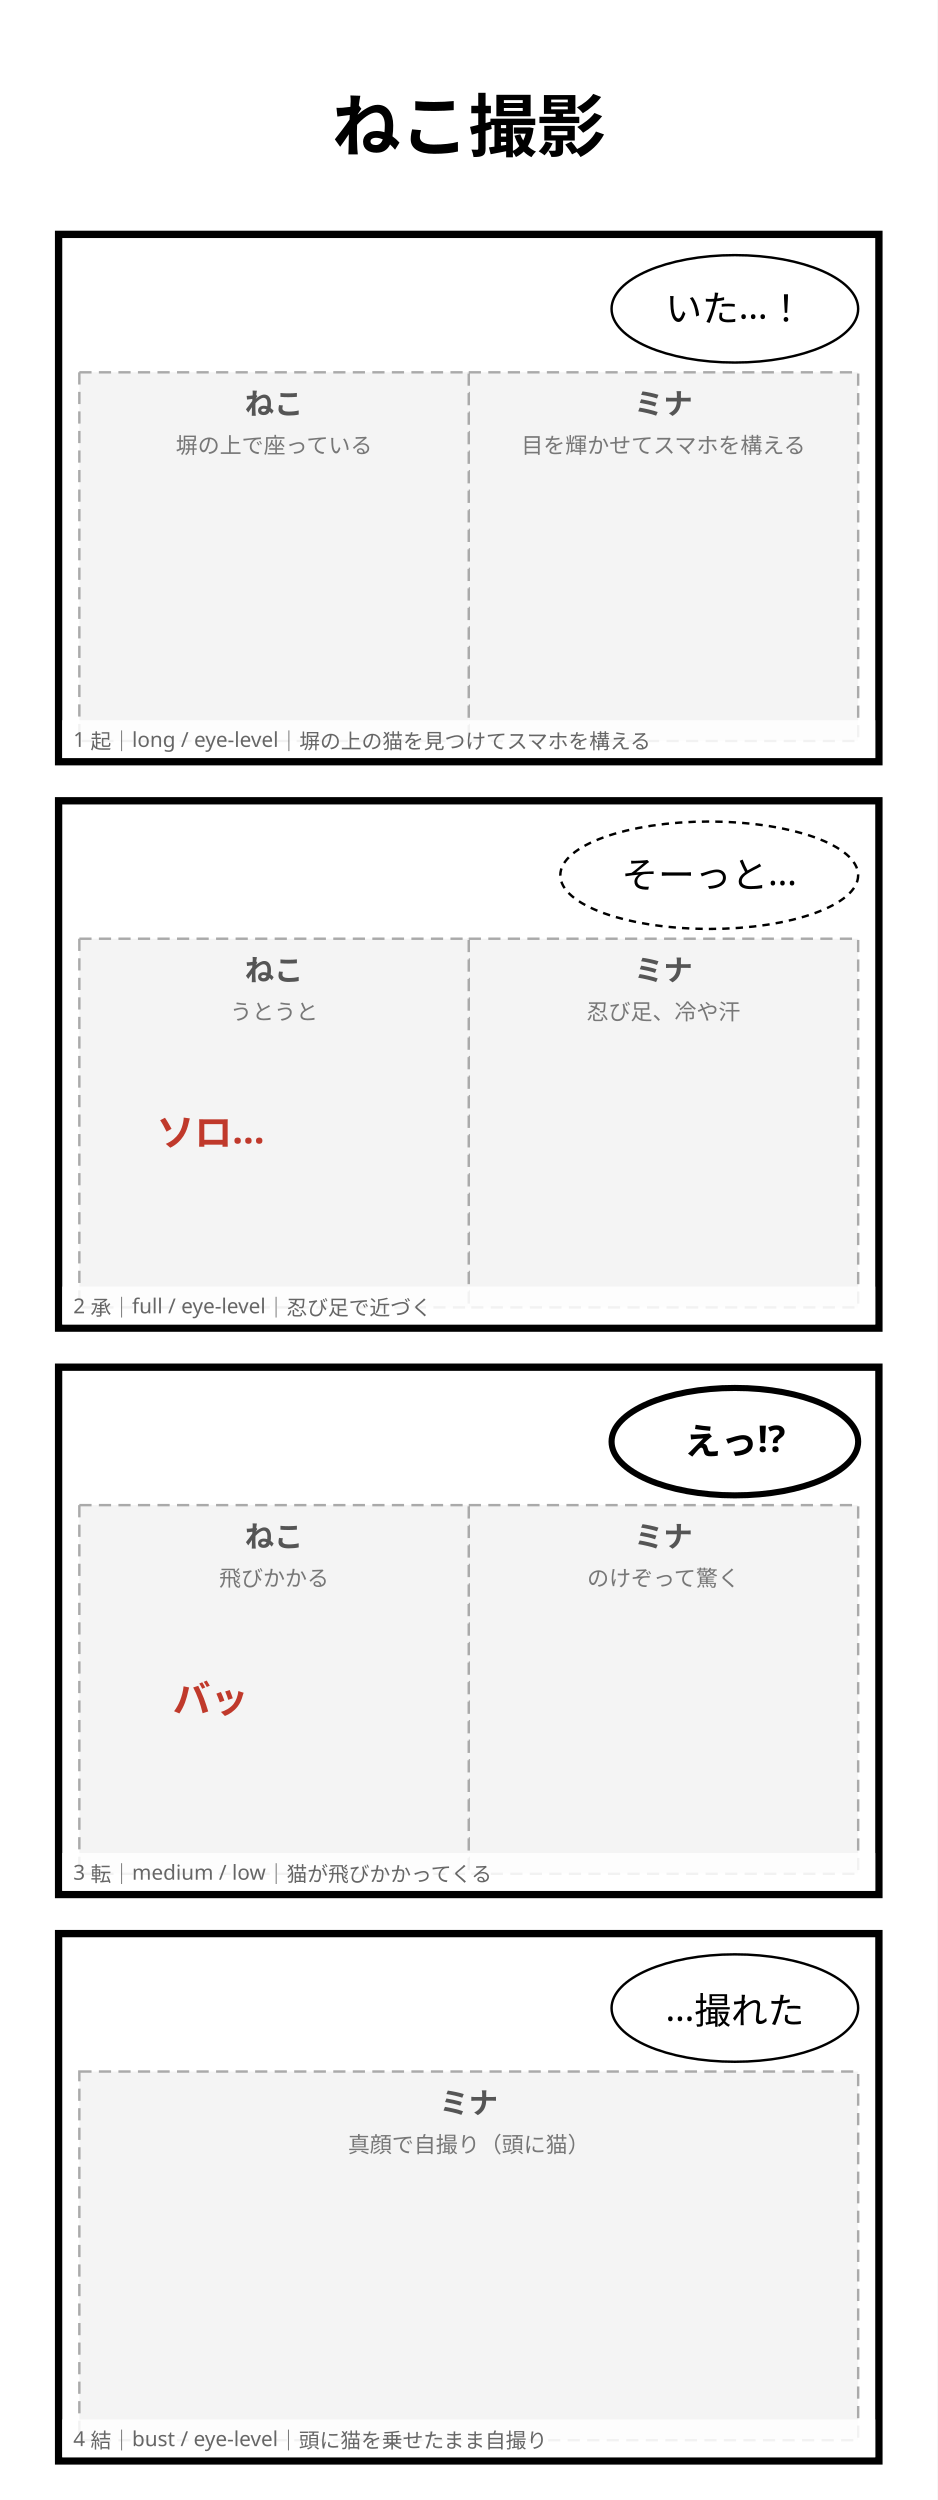
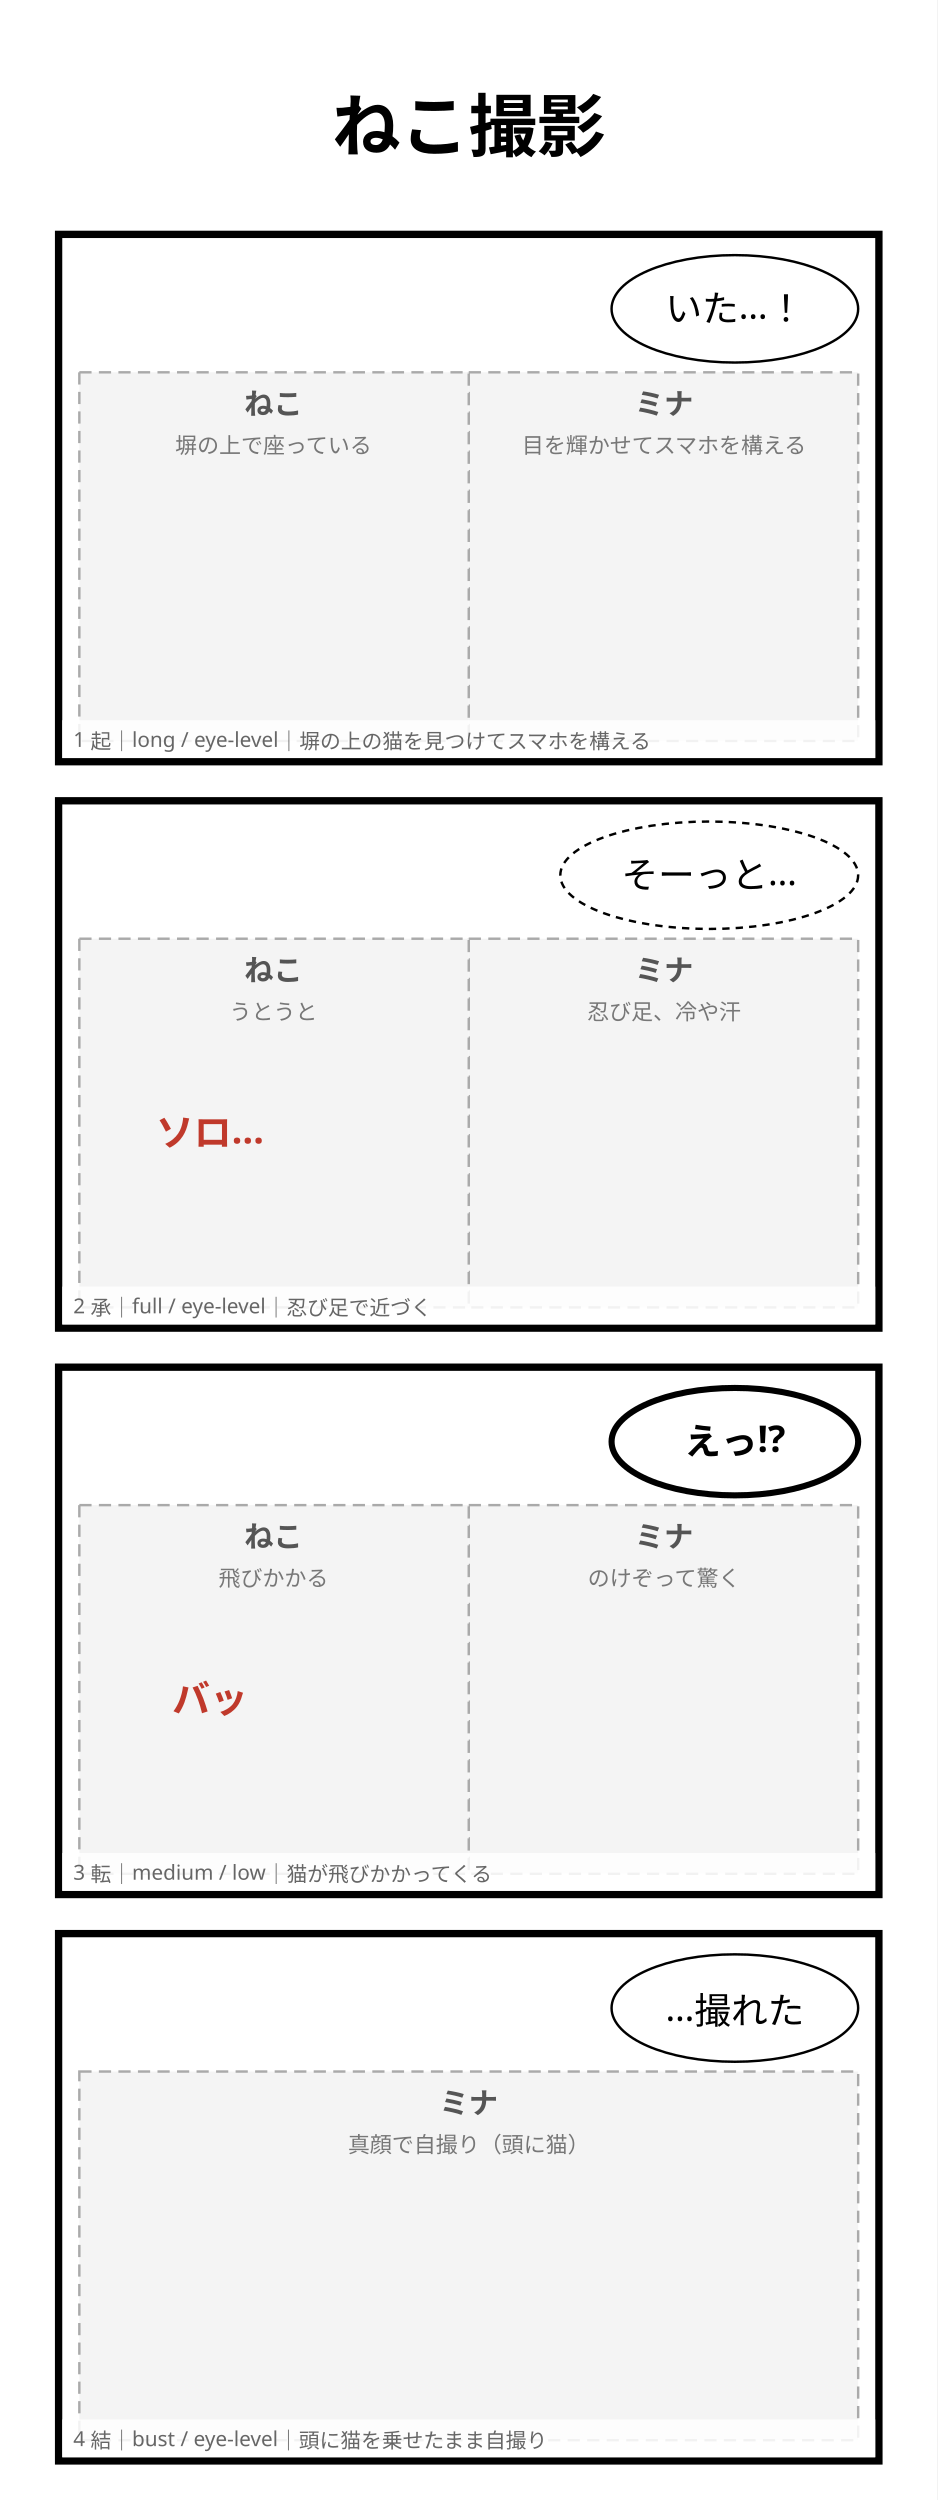
<svg xmlns="http://www.w3.org/2000/svg" width="768" height="2048" viewBox="0 0 768 2048" font-family="Hiragino Sans, 'Noto Sans JP', 'Yu Gothic', sans-serif">
-   <rect width="768" height="2048" fill="#fff" />
-   <text x="384.0" y="104" font-size="56" text-anchor="middle" dominant-baseline="middle" font-weight="bold" fill="#000">ねこ撮影</text>
-   <rect x="48" y="192" width="672" height="432" fill="none" stroke="#000" stroke-width="6" />
-   <rect x="384" y="305" width="319" height="302" fill="#f4f4f4" stroke="#aaa" stroke-dasharray="10 6" stroke-width="2" />
-   <text x="543.5" y="331" font-size="24" text-anchor="middle" dominant-baseline="middle" font-weight="bold" fill="#555">ミナ</text>
-   <text x="543.5" y="365" font-size="18" text-anchor="middle" dominant-baseline="middle" font-weight="normal" fill="#777">目を輝かせてスマホを構える</text>
-   <rect x="65" y="305" width="319" height="302" fill="#f4f4f4" stroke="#aaa" stroke-dasharray="10 6" stroke-width="2" />
-   <text x="224.5" y="331" font-size="24" text-anchor="middle" dominant-baseline="middle" font-weight="bold" fill="#555">ねこ</text>
-   <text x="224.5" y="365" font-size="18" text-anchor="middle" dominant-baseline="middle" font-weight="normal" fill="#777">塀の上で座っている</text>
-   <ellipse cx="602.0" cy="253.0" rx="101.0" ry="44.0" fill="#fff" stroke="#000" stroke-width="2" />
-   <text x="602.0" y="253" font-size="30" text-anchor="middle" dominant-baseline="middle" font-weight="normal" fill="#000">いた…！</text>
-   <rect x="51" y="590" width="666" height="31" fill="#fff" fill-opacity="0.85" />
-   <text x="60" y="606" font-size="17" text-anchor="start" dominant-baseline="middle" font-weight="normal" fill="#666">1 起｜long / eye-level｜塀の上の猫を見つけてスマホを構える</text>
-   <rect x="48" y="656" width="672" height="432" fill="none" stroke="#000" stroke-width="6" />
-   <rect x="384" y="769" width="319" height="302" fill="#f4f4f4" stroke="#aaa" stroke-dasharray="10 6" stroke-width="2" />
-   <text x="543.5" y="795" font-size="24" text-anchor="middle" dominant-baseline="middle" font-weight="bold" fill="#555">ミナ</text>
-   <text x="543.5" y="829" font-size="18" text-anchor="middle" dominant-baseline="middle" font-weight="normal" fill="#777">忍び足、冷や汗</text>
-   <rect x="65" y="769" width="319" height="302" fill="#f4f4f4" stroke="#aaa" stroke-dasharray="10 6" stroke-width="2" />
-   <text x="224.5" y="795" font-size="24" text-anchor="middle" dominant-baseline="middle" font-weight="bold" fill="#555">ねこ</text>
-   <text x="224.5" y="829" font-size="18" text-anchor="middle" dominant-baseline="middle" font-weight="normal" fill="#777">うとうと</text>
-   <ellipse cx="581.0" cy="717.0" rx="122.0" ry="44.0" fill="#fff" stroke="#000" stroke-width="2" stroke-dasharray="6 5" />
-   <text x="581.0" y="717" font-size="30" text-anchor="middle" dominant-baseline="middle" font-weight="normal" fill="#000">そーっと…</text>
-   <text x="172.5" y="928" font-size="31" text-anchor="middle" dominant-baseline="middle" font-weight="bold" fill="#c0392b">ソロ…</text>
-   <rect x="51" y="1054" width="666" height="31" fill="#fff" fill-opacity="0.85" />
-   <text x="60" y="1070" font-size="17" text-anchor="start" dominant-baseline="middle" font-weight="normal" fill="#666">2 承｜full / eye-level｜忍び足で近づく</text>
-   <rect x="48" y="1120" width="672" height="432" fill="none" stroke="#000" stroke-width="6" />
-   <rect x="384" y="1233" width="319" height="302" fill="#f4f4f4" stroke="#aaa" stroke-dasharray="10 6" stroke-width="2" />
-   <text x="543.5" y="1259" font-size="24" text-anchor="middle" dominant-baseline="middle" font-weight="bold" fill="#555">ミナ</text>
-   <text x="543.5" y="1293" font-size="18" text-anchor="middle" dominant-baseline="middle" font-weight="normal" fill="#777">のけぞって驚く</text>
-   <rect x="65" y="1233" width="319" height="302" fill="#f4f4f4" stroke="#aaa" stroke-dasharray="10 6" stroke-width="2" />
-   <text x="224.5" y="1259" font-size="24" text-anchor="middle" dominant-baseline="middle" font-weight="bold" fill="#555">ねこ</text>
-   <text x="224.5" y="1293" font-size="18" text-anchor="middle" dominant-baseline="middle" font-weight="normal" fill="#777">飛びかかる</text>
-   <ellipse cx="602.0" cy="1181.0" rx="101.0" ry="44.0" fill="#fff" stroke="#000" stroke-width="5" />
-   <text x="602.0" y="1181" font-size="30" text-anchor="middle" dominant-baseline="middle" font-weight="bold" fill="#000">えっ!?</text>
-   <text x="172.5" y="1392" font-size="31" text-anchor="middle" dominant-baseline="middle" font-weight="bold" fill="#c0392b">バッ</text>
-   <rect x="51" y="1518" width="666" height="31" fill="#fff" fill-opacity="0.85" />
-   <text x="60" y="1534" font-size="17" text-anchor="start" dominant-baseline="middle" font-weight="normal" fill="#666">3 転｜medium / low｜猫が飛びかかってくる</text>
-   <rect x="48" y="1584" width="672" height="432" fill="none" stroke="#000" stroke-width="6" />
-   <rect x="65" y="1697" width="638" height="302" fill="#f4f4f4" stroke="#aaa" stroke-dasharray="10 6" stroke-width="2" />
-   <text x="384.0" y="1723" font-size="24" text-anchor="middle" dominant-baseline="middle" font-weight="bold" fill="#555">ミナ</text>
-   <text x="384.0" y="1757" font-size="18" text-anchor="middle" dominant-baseline="middle" font-weight="normal" fill="#777">真顔で自撮り（頭に猫）</text>
-   <ellipse cx="602.0" cy="1645.0" rx="101.0" ry="44.0" fill="#fff" stroke="#000" stroke-width="2" />
-   <text x="602.0" y="1645" font-size="30" text-anchor="middle" dominant-baseline="middle" font-weight="normal" fill="#000">…撮れた</text>
-   <rect x="51" y="1982" width="666" height="31" fill="#fff" fill-opacity="0.85" />
-   <text x="60" y="1998" font-size="17" text-anchor="start" dominant-baseline="middle" font-weight="normal" fill="#666">4 結｜bust / eye-level｜頭に猫を乗せたまま自撮り</text>
+   <rect width="768" height="2048" fill="#ddd" />
+   <g transform="translate(0,0)">
+     <rect width="768" height="2048" fill="#fff" />
+     <text x="384" y="104" font-size="56" text-anchor="middle" dominant-baseline="middle" font-weight="bold" fill="#000">ねこ撮影</text>
+     <rect x="48" y="192" width="672" height="432" fill="none" stroke="#000" stroke-width="6" />
+     <rect x="384" y="305" width="319" height="302" fill="#f4f4f4" stroke="#aaa" stroke-dasharray="10 6" stroke-width="2" />
+     <text x="544" y="331" font-size="24" text-anchor="middle" dominant-baseline="middle" font-weight="bold" fill="#555">ミナ</text>
+     <text x="544" y="365" font-size="18" text-anchor="middle" dominant-baseline="middle" font-weight="normal" fill="#777">目を輝かせてスマホを構える</text>
+     <rect x="65" y="305" width="319" height="302" fill="#f4f4f4" stroke="#aaa" stroke-dasharray="10 6" stroke-width="2" />
+     <text x="224" y="331" font-size="24" text-anchor="middle" dominant-baseline="middle" font-weight="bold" fill="#555">ねこ</text>
+     <text x="224" y="365" font-size="18" text-anchor="middle" dominant-baseline="middle" font-weight="normal" fill="#777">塀の上で座っている</text>
+     <ellipse cx="602.0" cy="253.0" rx="101.0" ry="44.0" fill="#fff" stroke="#000" stroke-width="2" />
+     <text x="602" y="253" font-size="30" text-anchor="middle" dominant-baseline="middle" font-weight="normal" fill="#000">いた…！</text>
+     <rect x="51" y="590" width="666" height="31" fill="#fff" fill-opacity="0.85" />
+     <text x="60" y="606" font-size="17" text-anchor="start" dominant-baseline="middle" font-weight="normal" fill="#666">1 起｜long / eye-level｜塀の上の猫を見つけてスマホを構える</text>
+     <rect x="48" y="656" width="672" height="432" fill="none" stroke="#000" stroke-width="6" />
+     <rect x="384" y="769" width="319" height="302" fill="#f4f4f4" stroke="#aaa" stroke-dasharray="10 6" stroke-width="2" />
+     <text x="544" y="795" font-size="24" text-anchor="middle" dominant-baseline="middle" font-weight="bold" fill="#555">ミナ</text>
+     <text x="544" y="829" font-size="18" text-anchor="middle" dominant-baseline="middle" font-weight="normal" fill="#777">忍び足、冷や汗</text>
+     <rect x="65" y="769" width="319" height="302" fill="#f4f4f4" stroke="#aaa" stroke-dasharray="10 6" stroke-width="2" />
+     <text x="224" y="795" font-size="24" text-anchor="middle" dominant-baseline="middle" font-weight="bold" fill="#555">ねこ</text>
+     <text x="224" y="829" font-size="18" text-anchor="middle" dominant-baseline="middle" font-weight="normal" fill="#777">うとうと</text>
+     <ellipse cx="581.0" cy="717.0" rx="122.0" ry="44.0" fill="#fff" stroke="#000" stroke-width="2" stroke-dasharray="6 5" />
+     <text x="581" y="717" font-size="30" text-anchor="middle" dominant-baseline="middle" font-weight="normal" fill="#000">そーっと…</text>
+     <text x="172" y="928" font-size="31" text-anchor="middle" dominant-baseline="middle" font-weight="bold" fill="#c0392b">ソロ…</text>
+     <rect x="51" y="1054" width="666" height="31" fill="#fff" fill-opacity="0.85" />
+     <text x="60" y="1070" font-size="17" text-anchor="start" dominant-baseline="middle" font-weight="normal" fill="#666">2 承｜full / eye-level｜忍び足で近づく</text>
+     <rect x="48" y="1120" width="672" height="432" fill="none" stroke="#000" stroke-width="6" />
+     <rect x="384" y="1233" width="319" height="302" fill="#f4f4f4" stroke="#aaa" stroke-dasharray="10 6" stroke-width="2" />
+     <text x="544" y="1259" font-size="24" text-anchor="middle" dominant-baseline="middle" font-weight="bold" fill="#555">ミナ</text>
+     <text x="544" y="1293" font-size="18" text-anchor="middle" dominant-baseline="middle" font-weight="normal" fill="#777">のけぞって驚く</text>
+     <rect x="65" y="1233" width="319" height="302" fill="#f4f4f4" stroke="#aaa" stroke-dasharray="10 6" stroke-width="2" />
+     <text x="224" y="1259" font-size="24" text-anchor="middle" dominant-baseline="middle" font-weight="bold" fill="#555">ねこ</text>
+     <text x="224" y="1293" font-size="18" text-anchor="middle" dominant-baseline="middle" font-weight="normal" fill="#777">飛びかかる</text>
+     <ellipse cx="602.0" cy="1181.0" rx="101.0" ry="44.0" fill="#fff" stroke="#000" stroke-width="5" />
+     <text x="602" y="1181" font-size="30" text-anchor="middle" dominant-baseline="middle" font-weight="bold" fill="#000">えっ!?</text>
+     <text x="172" y="1392" font-size="31" text-anchor="middle" dominant-baseline="middle" font-weight="bold" fill="#c0392b">バッ</text>
+     <rect x="51" y="1518" width="666" height="31" fill="#fff" fill-opacity="0.85" />
+     <text x="60" y="1534" font-size="17" text-anchor="start" dominant-baseline="middle" font-weight="normal" fill="#666">3 転｜medium / low｜猫が飛びかかってくる</text>
+     <rect x="48" y="1584" width="672" height="432" fill="none" stroke="#000" stroke-width="6" />
+     <rect x="65" y="1697" width="638" height="302" fill="#f4f4f4" stroke="#aaa" stroke-dasharray="10 6" stroke-width="2" />
+     <text x="384" y="1723" font-size="24" text-anchor="middle" dominant-baseline="middle" font-weight="bold" fill="#555">ミナ</text>
+     <text x="384" y="1757" font-size="18" text-anchor="middle" dominant-baseline="middle" font-weight="normal" fill="#777">真顔で自撮り（頭に猫）</text>
+     <ellipse cx="602.0" cy="1645.0" rx="101.0" ry="44.0" fill="#fff" stroke="#000" stroke-width="2" />
+     <text x="602" y="1645" font-size="30" text-anchor="middle" dominant-baseline="middle" font-weight="normal" fill="#000">…撮れた</text>
+     <rect x="51" y="1982" width="666" height="31" fill="#fff" fill-opacity="0.85" />
+     <text x="60" y="1998" font-size="17" text-anchor="start" dominant-baseline="middle" font-weight="normal" fill="#666">4 結｜bust / eye-level｜頭に猫を乗せたまま自撮り</text>
+   </g>
</svg>
